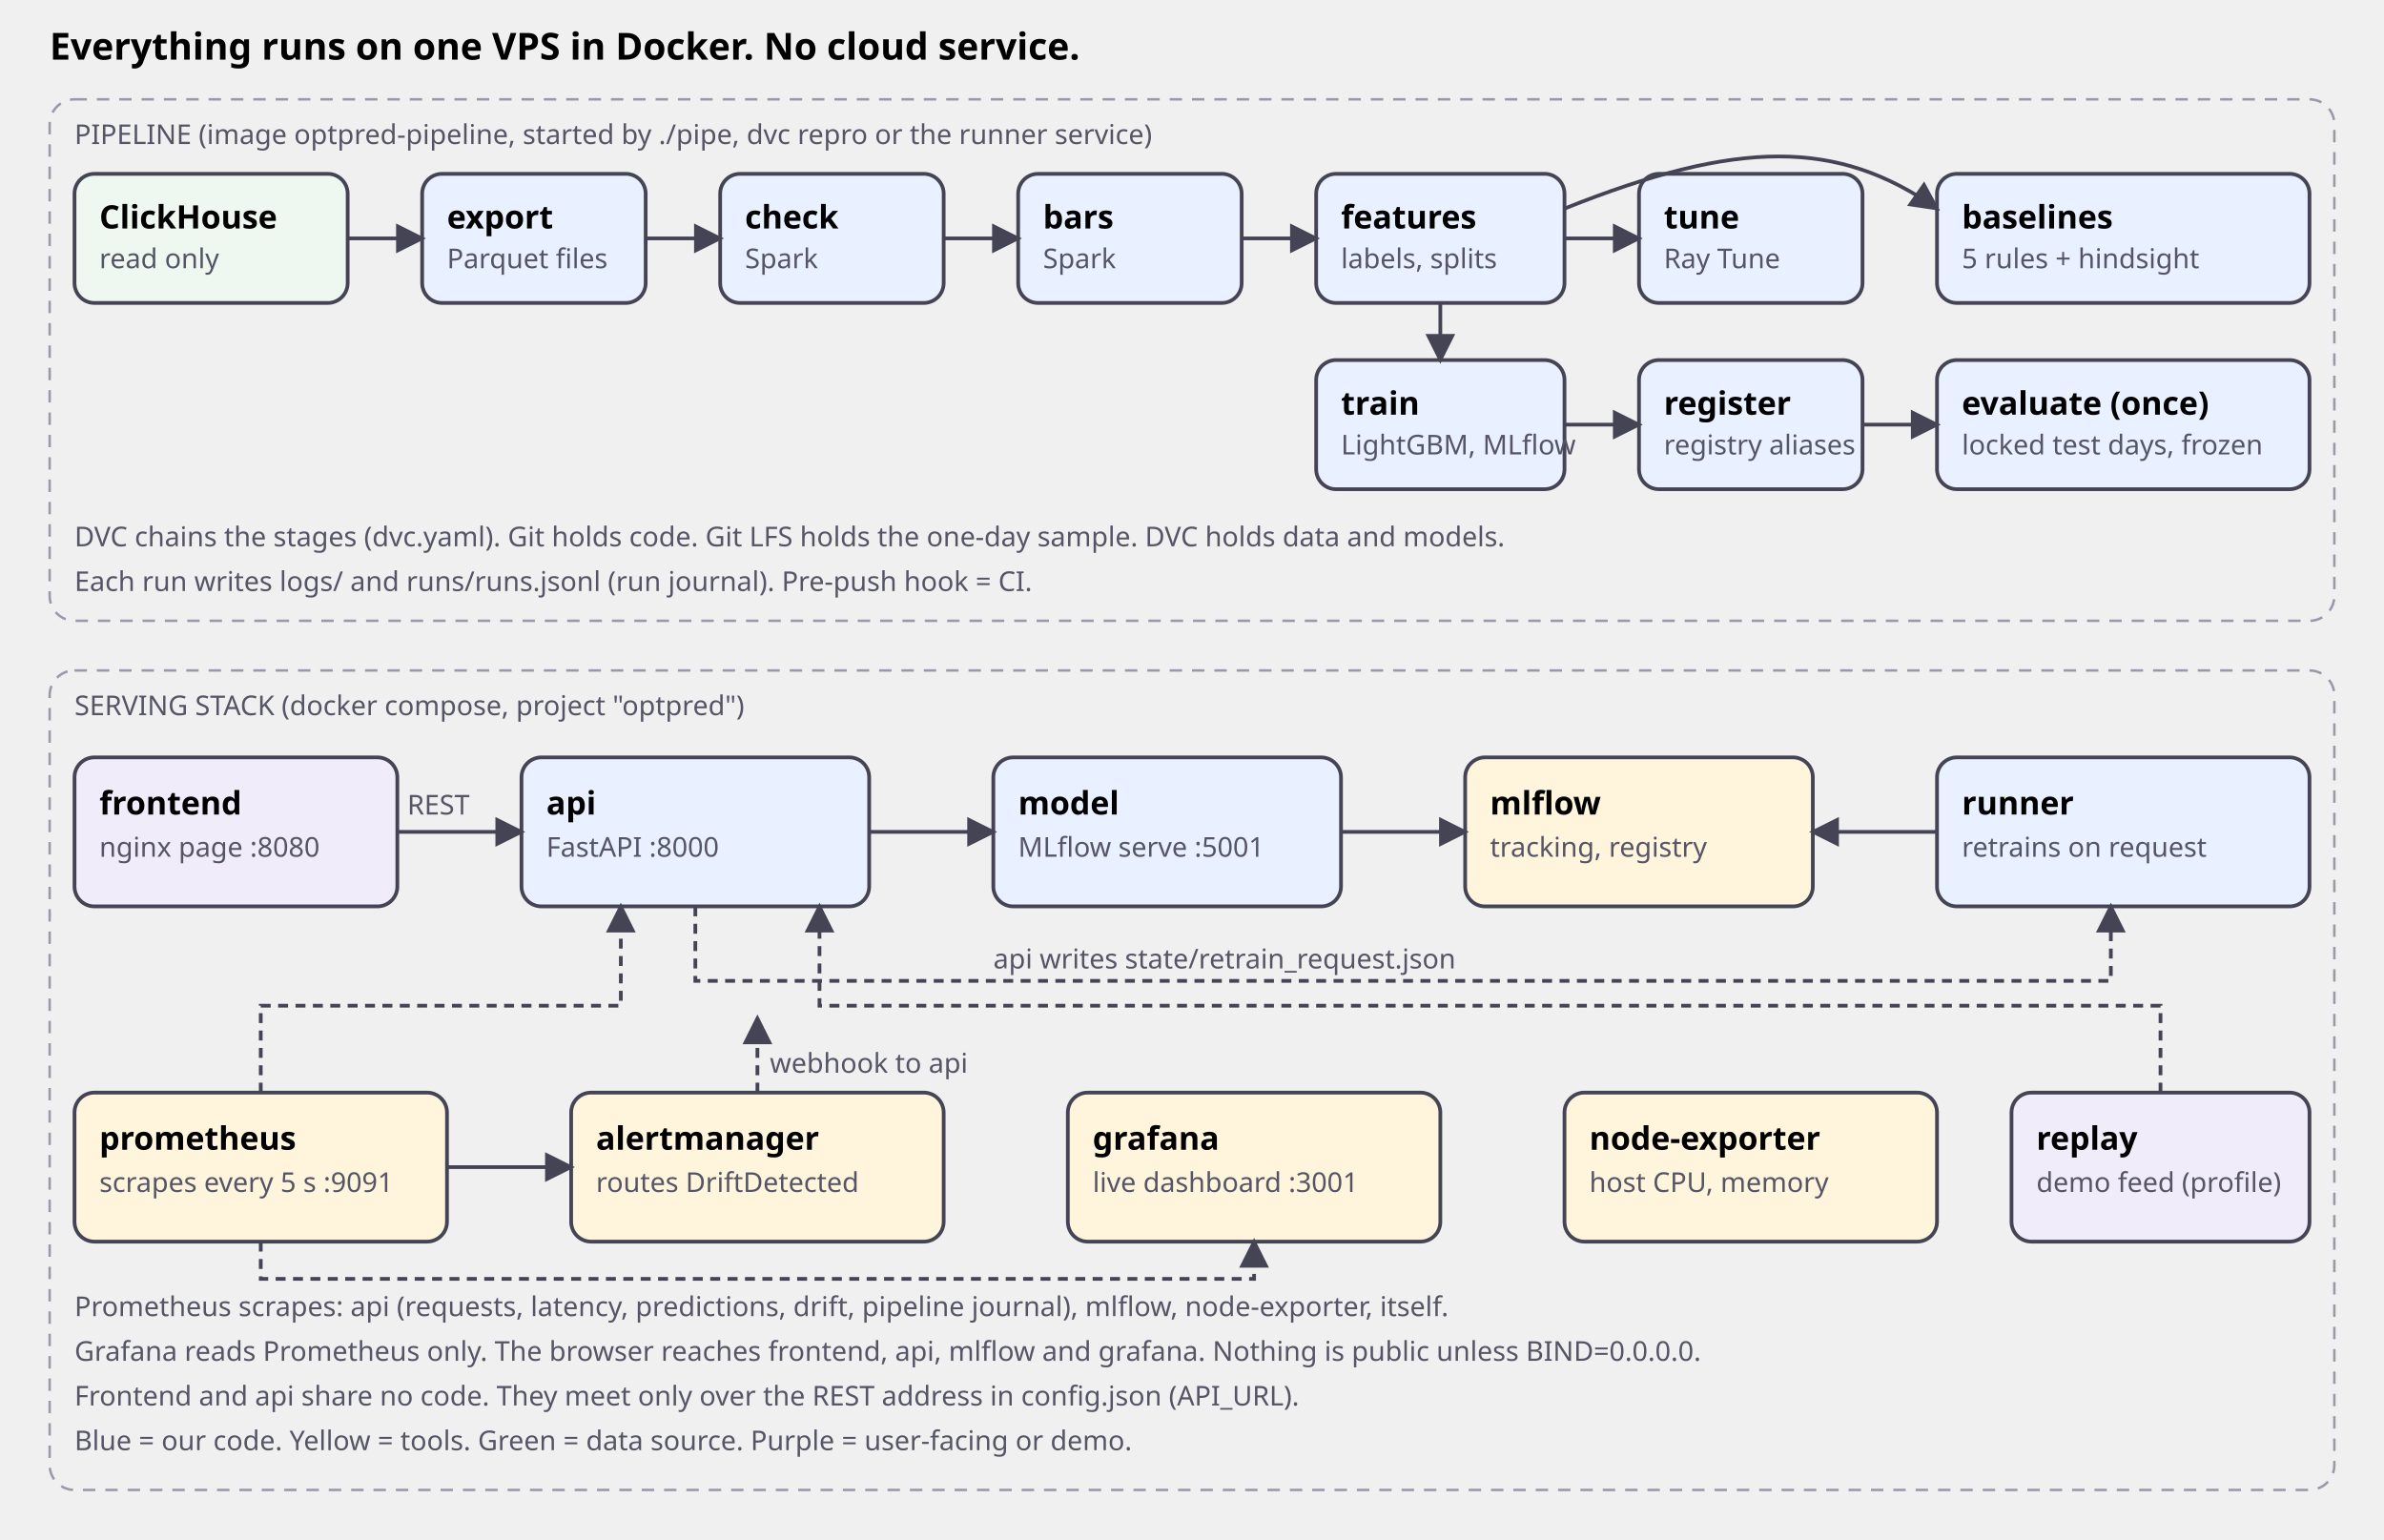
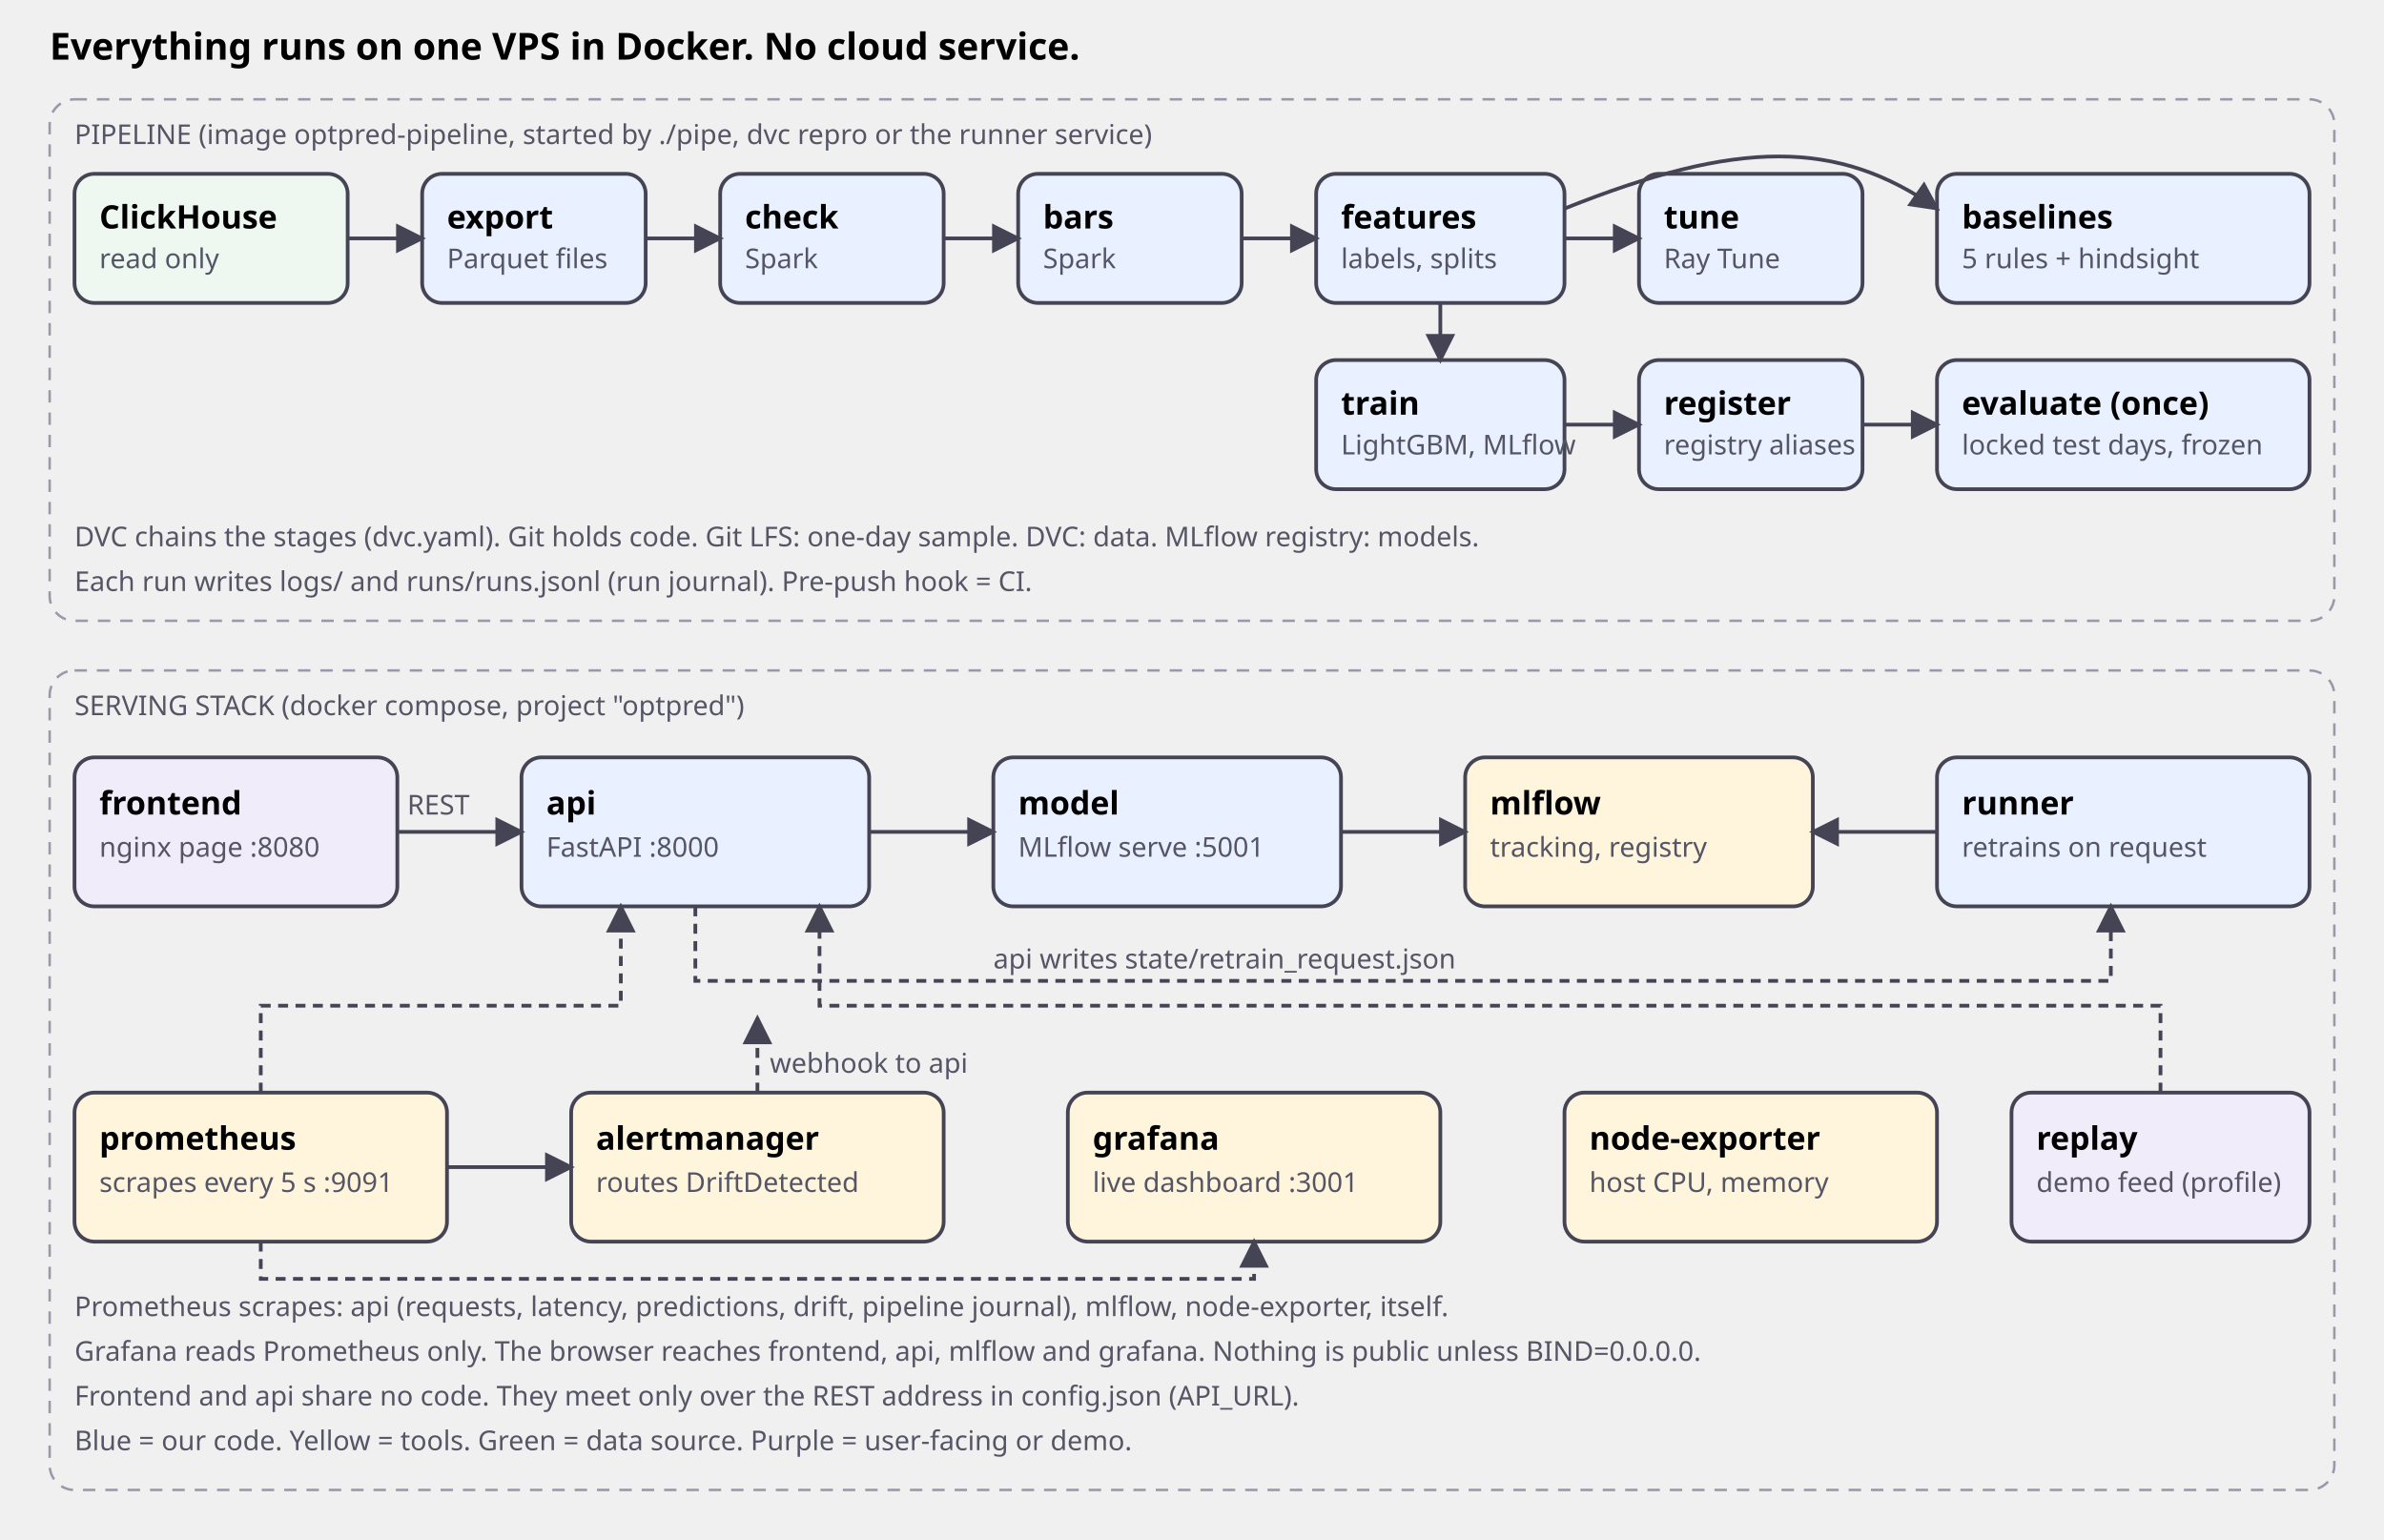
<svg xmlns="http://www.w3.org/2000/svg" viewBox="0 0 960 620" font-family="system-ui,sans-serif" font-size="13">
  <defs>
    <marker id="a" markerWidth="8" markerHeight="8" refX="7" refY="4" orient="auto">
      <path d="M0,0 L8,4 L0,8 z" fill="#445" />
    </marker>
  </defs>
  <style>.b{fill:#fff;stroke:#445;stroke-width:1.5;rx:8}.p{fill:#e9f0ff}.d{fill:#eef8f0}.m{fill:#fff4dc}.t{fill:#f1ecfa}.l{stroke:#445;stroke-width:1.5;fill:none;marker-end:url(#a)}.h{font-weight:700}.s{fill:#556;font-size:11px}</style>
  <text x="20" y="24" class="h" font-size="15">Everything runs on one VPS in Docker. No cloud service.</text>
  <rect x="20" y="40" width="920" height="210" rx="10" fill="none" stroke="#99a" stroke-dasharray="5 4" />
  <text x="30" y="58" class="s">PIPELINE (image optpred-pipeline, started by ./pipe, dvc repro or the runner service)</text>
  <rect class="b d" x="30" y="70" width="110" height="52" />
  <text x="40" y="92" class="h">ClickHouse</text>
  <text x="40" y="108" class="s">read only</text>
  <rect class="b p" x="170" y="70" width="90" height="52" />
  <text x="180" y="92" class="h">export</text>
  <text x="180" y="108" class="s">Parquet files</text>
  <rect class="b p" x="290" y="70" width="90" height="52" />
  <text x="300" y="92" class="h">check</text>
  <text x="300" y="108" class="s">Spark</text>
  <rect class="b p" x="410" y="70" width="90" height="52" />
  <text x="420" y="92" class="h">bars</text>
  <text x="420" y="108" class="s">Spark</text>
  <rect class="b p" x="530" y="70" width="100" height="52" />
  <text x="540" y="92" class="h">features</text>
  <text x="540" y="108" class="s">labels, splits</text>
  <rect class="b p" x="660" y="70" width="90" height="52" />
  <text x="670" y="92" class="h">tune</text>
  <text x="670" y="108" class="s">Ray Tune</text>
  <rect class="b p" x="780" y="70" width="150" height="52" />
  <text x="790" y="92" class="h">baselines</text>
  <text x="790" y="108" class="s">5 rules + hindsight</text>
  <rect class="b p" x="530" y="145" width="100" height="52" />
  <text x="540" y="167" class="h">train</text>
  <text x="540" y="183" class="s">LightGBM, MLflow</text>
  <rect class="b p" x="660" y="145" width="90" height="52" />
  <text x="670" y="167" class="h">register</text>
  <text x="670" y="183" class="s">registry aliases</text>
  <rect class="b p" x="780" y="145" width="150" height="52" />
  <text x="790" y="167" class="h">evaluate (once)</text>
  <text x="790" y="183" class="s">locked test days, frozen</text>
  <path class="l" d="M140,96 H170" />
  <path class="l" d="M260,96 H290" />
  <path class="l" d="M380,96 H410" />
  <path class="l" d="M500,96 H530" />
  <path class="l" d="M630,96 H660" />
  <path class="l" d="M630,84 C700,56 740,56 780,84" />
  <path class="l" d="M580,122 V145" />
  <path class="l" d="M630,171 H660" />
  <path class="l" d="M750,171 H780" />
-   <text x="30" y="220" class="s">DVC chains the stages (dvc.yaml). Git holds code. Git LFS holds the one-day sample. DVC holds data and models.</text>
+   <text x="30" y="220" class="s">DVC chains the stages (dvc.yaml). Git holds code. Git LFS: one-day sample. DVC: data. MLflow registry: models.</text>
  <text x="30" y="238" class="s">Each run writes logs/ and runs/runs.jsonl (run journal). Pre-push hook = CI.</text>
  <g transform="translate(0 60)">
    <rect x="20" y="210" width="920" height="330" rx="10" fill="none" stroke="#99a" stroke-dasharray="5 4" />
    <text x="30" y="228" class="s">SERVING STACK (docker compose, project "optpred")</text>
    <rect class="b t" x="30" y="245" width="130" height="60" />
    <text x="40" y="268" class="h">frontend</text>
    <text x="40" y="285" class="s">nginx page :8080</text>
    <rect class="b p" x="210" y="245" width="140" height="60" />
    <text x="220" y="268" class="h">api</text>
    <text x="220" y="285" class="s">FastAPI :8000</text>
    <rect class="b p" x="400" y="245" width="140" height="60" />
    <text x="410" y="268" class="h">model</text>
    <text x="410" y="285" class="s">MLflow serve :5001</text>
    <rect class="b m" x="590" y="245" width="140" height="60" />
    <text x="600" y="268" class="h">mlflow</text>
    <text x="600" y="285" class="s">tracking, registry</text>
    <rect class="b p" x="780" y="245" width="150" height="60" />
    <text x="790" y="268" class="h">runner</text>
    <text x="790" y="285" class="s">retrains on request</text>
    <path class="l" d="M160,275 H210" />
    <text x="164" y="268" class="s">REST</text>
    <path class="l" d="M350,275 H400" />
    <path class="l" d="M540,275 H590" />
    <path class="l" d="M780,275 H730" />
    <path class="l" d="M280,305 V335 H850 V305" stroke-dasharray="4 3" />
    <text x="400" y="330" class="s">api writes state/retrain_request.json</text>
    <rect class="b m" x="30" y="380" width="150" height="60" />
    <text x="40" y="403" class="h">prometheus</text>
    <text x="40" y="420" class="s">scrapes every 5 s :9091</text>
    <rect class="b m" x="230" y="380" width="150" height="60" />
    <text x="240" y="403" class="h">alertmanager</text>
    <text x="240" y="420" class="s">routes DriftDetected</text>
    <rect class="b m" x="430" y="380" width="150" height="60" />
    <text x="440" y="403" class="h">grafana</text>
    <text x="440" y="420" class="s">live dashboard :3001</text>
    <rect class="b m" x="630" y="380" width="150" height="60" />
    <text x="640" y="403" class="h">node-exporter</text>
    <text x="640" y="420" class="s">host CPU, memory</text>
    <rect class="b t" x="810" y="380" width="120" height="60" />
    <text x="820" y="403" class="h">replay</text>
    <text x="820" y="420" class="s">demo feed (profile)</text>
    <path class="l" d="M105,380 V345 H250 V305" stroke-dasharray="4 3" />
    <path class="l" d="M180,410 H230" />
    <path class="l" d="M105,440 V455 H505 V440" stroke-dasharray="4 3" />
    <path class="l" d="M305,380 V350" stroke-dasharray="4 3" />
    <text x="310" y="372" class="s">webhook to api</text>
    <path class="l" d="M870,380 V345 H330 V305" stroke-dasharray="4 3" />
    <text x="30" y="470" class="s">Prometheus scrapes: api (requests, latency, predictions, drift, pipeline journal), mlflow, node-exporter, itself.</text>
    <text x="30" y="488" class="s">Grafana reads Prometheus only. The browser reaches frontend, api, mlflow and grafana. Nothing is public unless BIND=0.0.0.0.</text>
    <text x="30" y="506" class="s">Frontend and api share no code. They meet only over the REST address in config.json (API_URL).</text>
    <text x="30" y="524" class="s">Blue = our code. Yellow = tools. Green = data source. Purple = user-facing or demo.</text>
  </g>
</svg>
